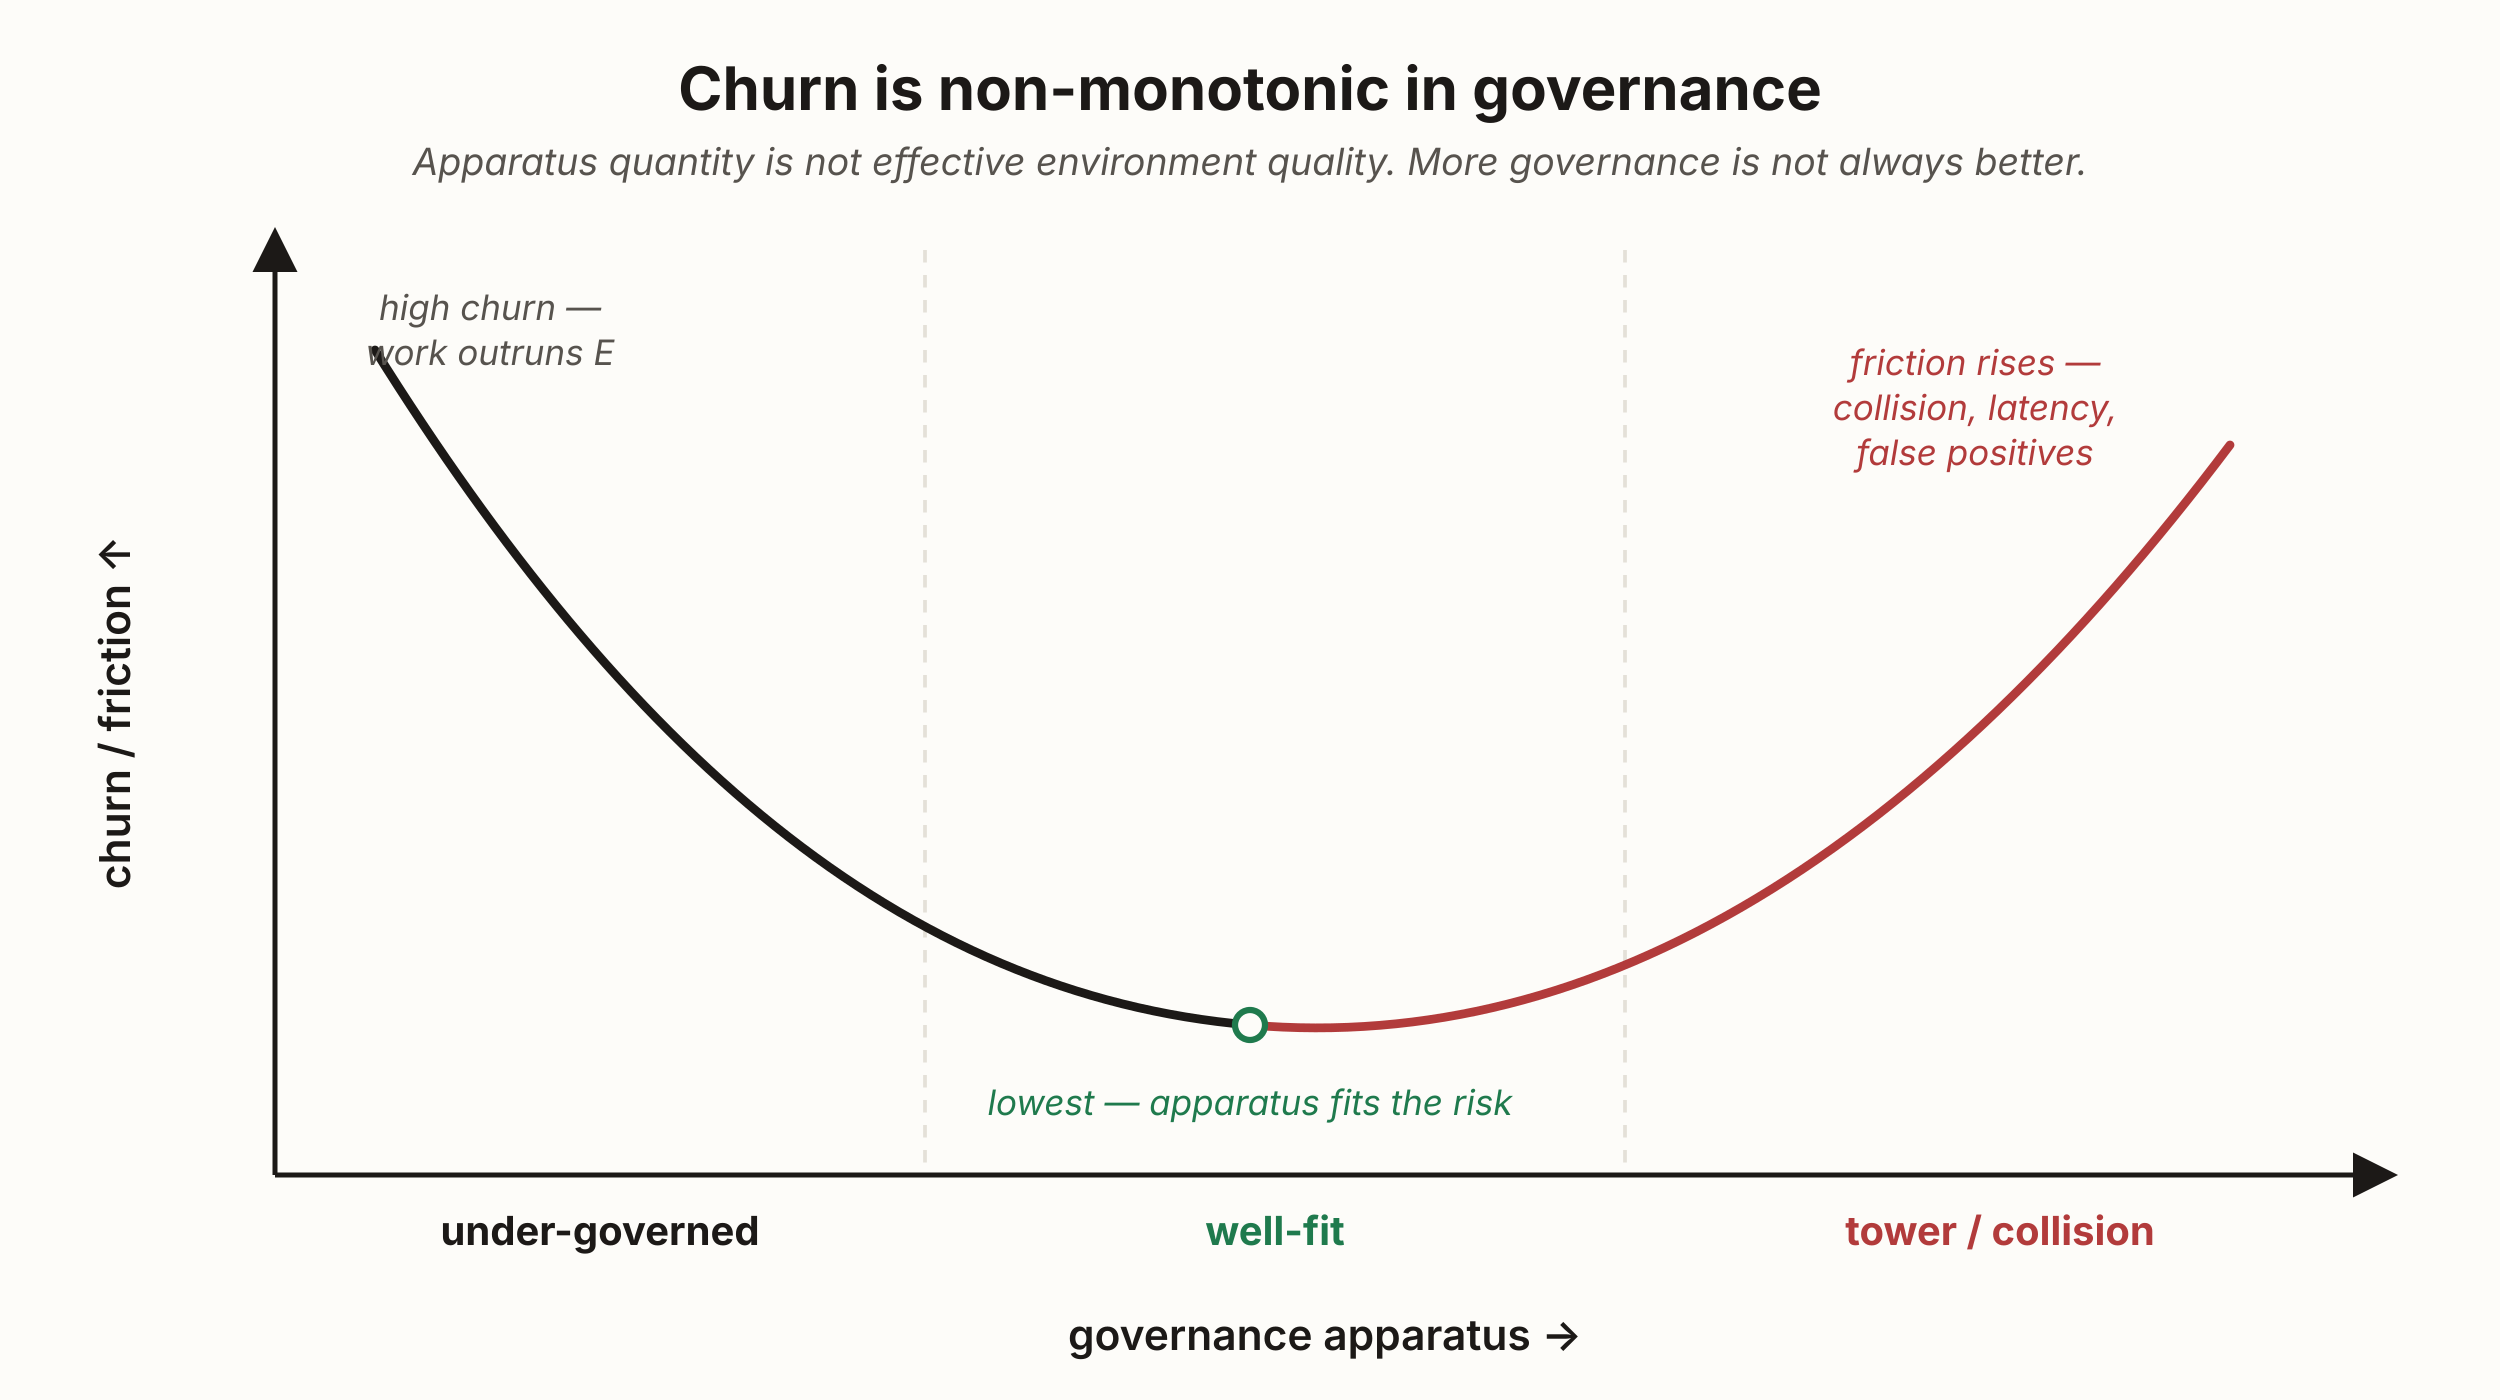
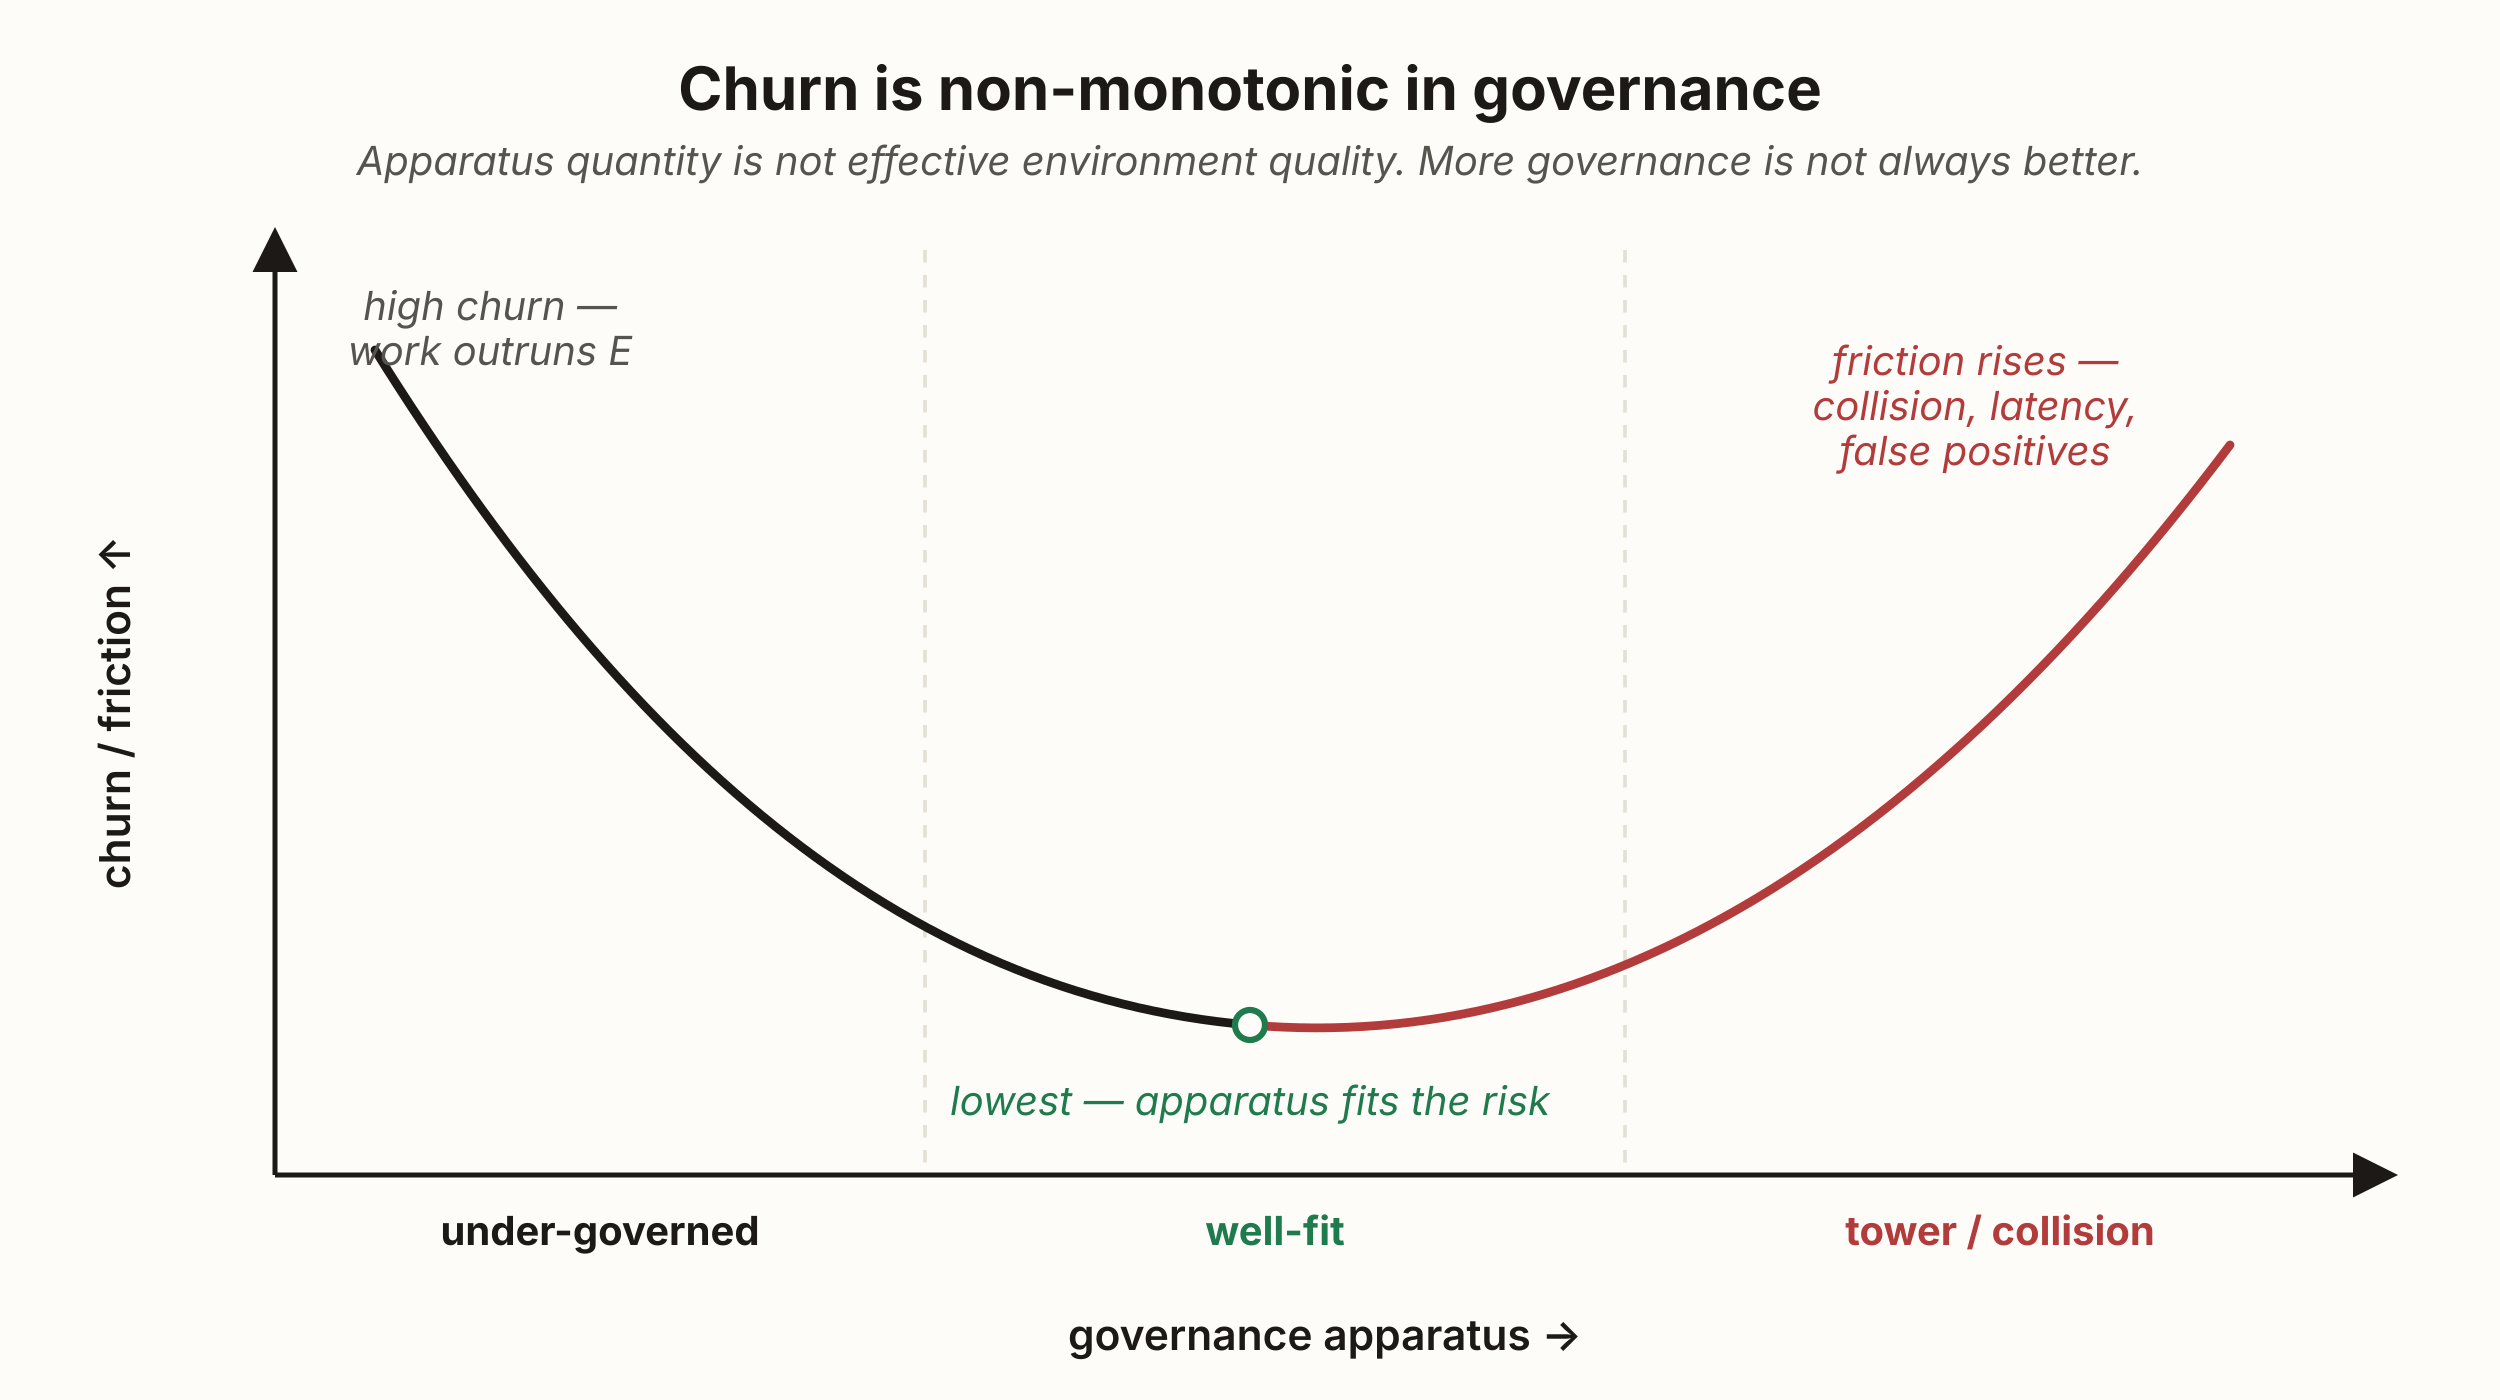
<svg xmlns="http://www.w3.org/2000/svg" id="mageChurn" viewBox="0 0 1000 560" role="img" aria-labelledby="mageChurn-ccTitle mageChurn-ccDesc" font-family="'Source Sans 3', -apple-system, 'Segoe UI', sans-serif">
  <defs>
    <marker id="mageChurn-cc-axis" viewBox="0 0 10 10" refX="6" refY="5" markerWidth="9" markerHeight="9" orient="auto">
      <path d="M0,0 L10,5 L0,10 z" fill="#1c1917" />
    </marker>
  </defs>
  <rect x="0" y="0" width="1000" height="560" fill="#fdfcf9" />
  <text x="500" y="44" text-anchor="middle" font-size="24" font-weight="700" fill="#1c1917">Churn is non-monotonic in governance</text>
-   <text x="500" y="70" text-anchor="middle" font-size="15" font-style="italic" fill="#57534e">Apparatus quantity is not effective environment quality. More governance is not always better.</text>
+   <text x="500" y="70" text-anchor="middle" font-size="16" font-style="italic" fill="#57534e">Apparatus quantity is not effective environment quality. More governance is not always better.</text>
  <line x1="370" y1="100" x2="370" y2="470" stroke="#e4e0d8" stroke-width="1.5" stroke-dasharray="5 5" />
  <line x1="650" y1="100" x2="650" y2="470" stroke="#e4e0d8" stroke-width="1.5" stroke-dasharray="5 5" />
  <line x1="110" y1="470" x2="952" y2="470" stroke="#1c1917" stroke-width="2" marker-end="url(#mageChurn-cc-axis)" />
  <line x1="110" y1="470" x2="110" y2="98" stroke="#1c1917" stroke-width="2" marker-end="url(#mageChurn-cc-axis)" />
  <text x="530" y="540" text-anchor="middle" font-size="17" font-weight="600" fill="#1c1917">governance apparatus →</text>
  <text x="52" y="285" text-anchor="middle" font-size="17" font-weight="600" fill="#1c1917" transform="rotate(-90 52 285)">churn / friction ↑</text>
  <path d="M150,140 C250,300 360,398 500,410" fill="none" stroke="#1c1917" stroke-width="3.5" stroke-linecap="round" />
  <path d="M500,410 C640,422 770,340 892,178" fill="none" stroke="#b23b3b" stroke-width="3.5" stroke-linecap="round" />
  <circle cx="500" cy="410" r="6" fill="#fdfcf9" stroke="#1f7a4d" stroke-width="2.5" />
  <text x="240" y="498" text-anchor="middle" font-size="16" font-weight="700" fill="#1c1917">under-governed</text>
  <text x="510" y="498" text-anchor="middle" font-size="16" font-weight="700" fill="#1f7a4d">well-fit</text>
  <text x="800" y="498" text-anchor="middle" font-size="16" font-weight="700" fill="#b23b3b">tower / collision</text>
-   <text x="196" y="128" text-anchor="middle" font-size="14" font-style="italic" fill="#57534e">high churn —</text>
-   <text x="196" y="146" text-anchor="middle" font-size="14" font-style="italic" fill="#57534e">work outruns E</text>
-   <text x="500" y="446" text-anchor="middle" font-size="14" font-style="italic" fill="#1f7a4d">lowest — apparatus fits the risk</text>
-   <text x="790" y="150" text-anchor="middle" font-size="14" font-style="italic" fill="#b23b3b">friction rises —</text>
-   <text x="790" y="168" text-anchor="middle" font-size="14" font-style="italic" fill="#b23b3b">collision, latency,</text>
-   <text x="790" y="186" text-anchor="middle" font-size="14" font-style="italic" fill="#b23b3b">false positives</text>
+   <text x="196" y="128" text-anchor="middle" font-size="16" font-style="italic" fill="#57534e">high churn —</text>
+   <text x="196" y="146" text-anchor="middle" font-size="16" font-style="italic" fill="#57534e">work outruns E</text>
+   <text x="500" y="446" text-anchor="middle" font-size="16" font-style="italic" fill="#1f7a4d">lowest — apparatus fits the risk</text>
+   <text x="790" y="150" text-anchor="middle" font-size="16" font-style="italic" fill="#b23b3b">friction rises —</text>
+   <text x="790" y="168" text-anchor="middle" font-size="16" font-style="italic" fill="#b23b3b">collision, latency,</text>
+   <text x="790" y="186" text-anchor="middle" font-size="16" font-style="italic" fill="#b23b3b">false positives</text>
</svg>
